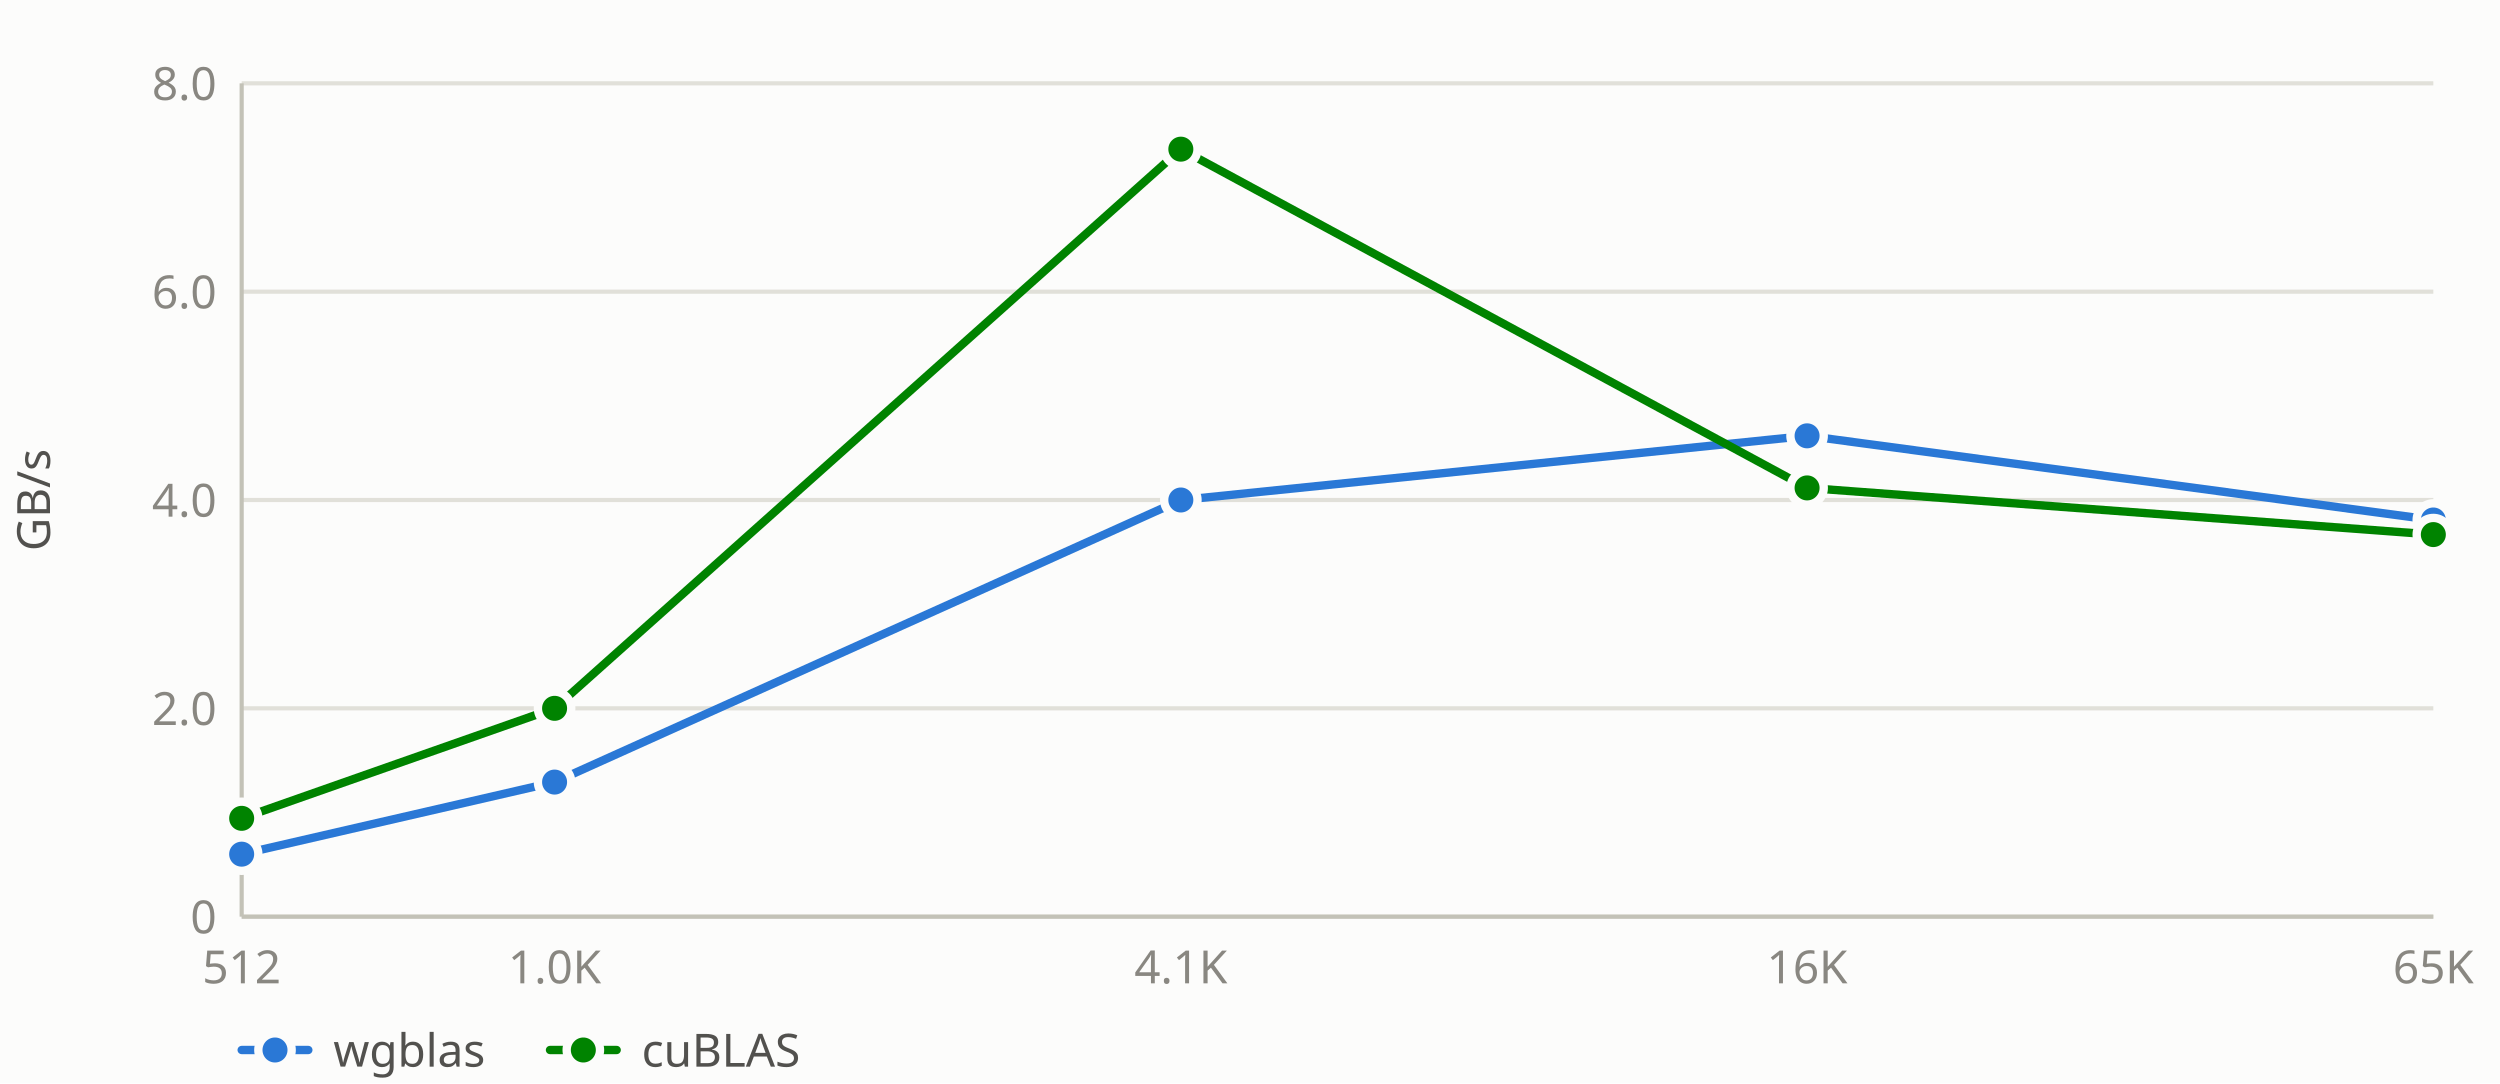
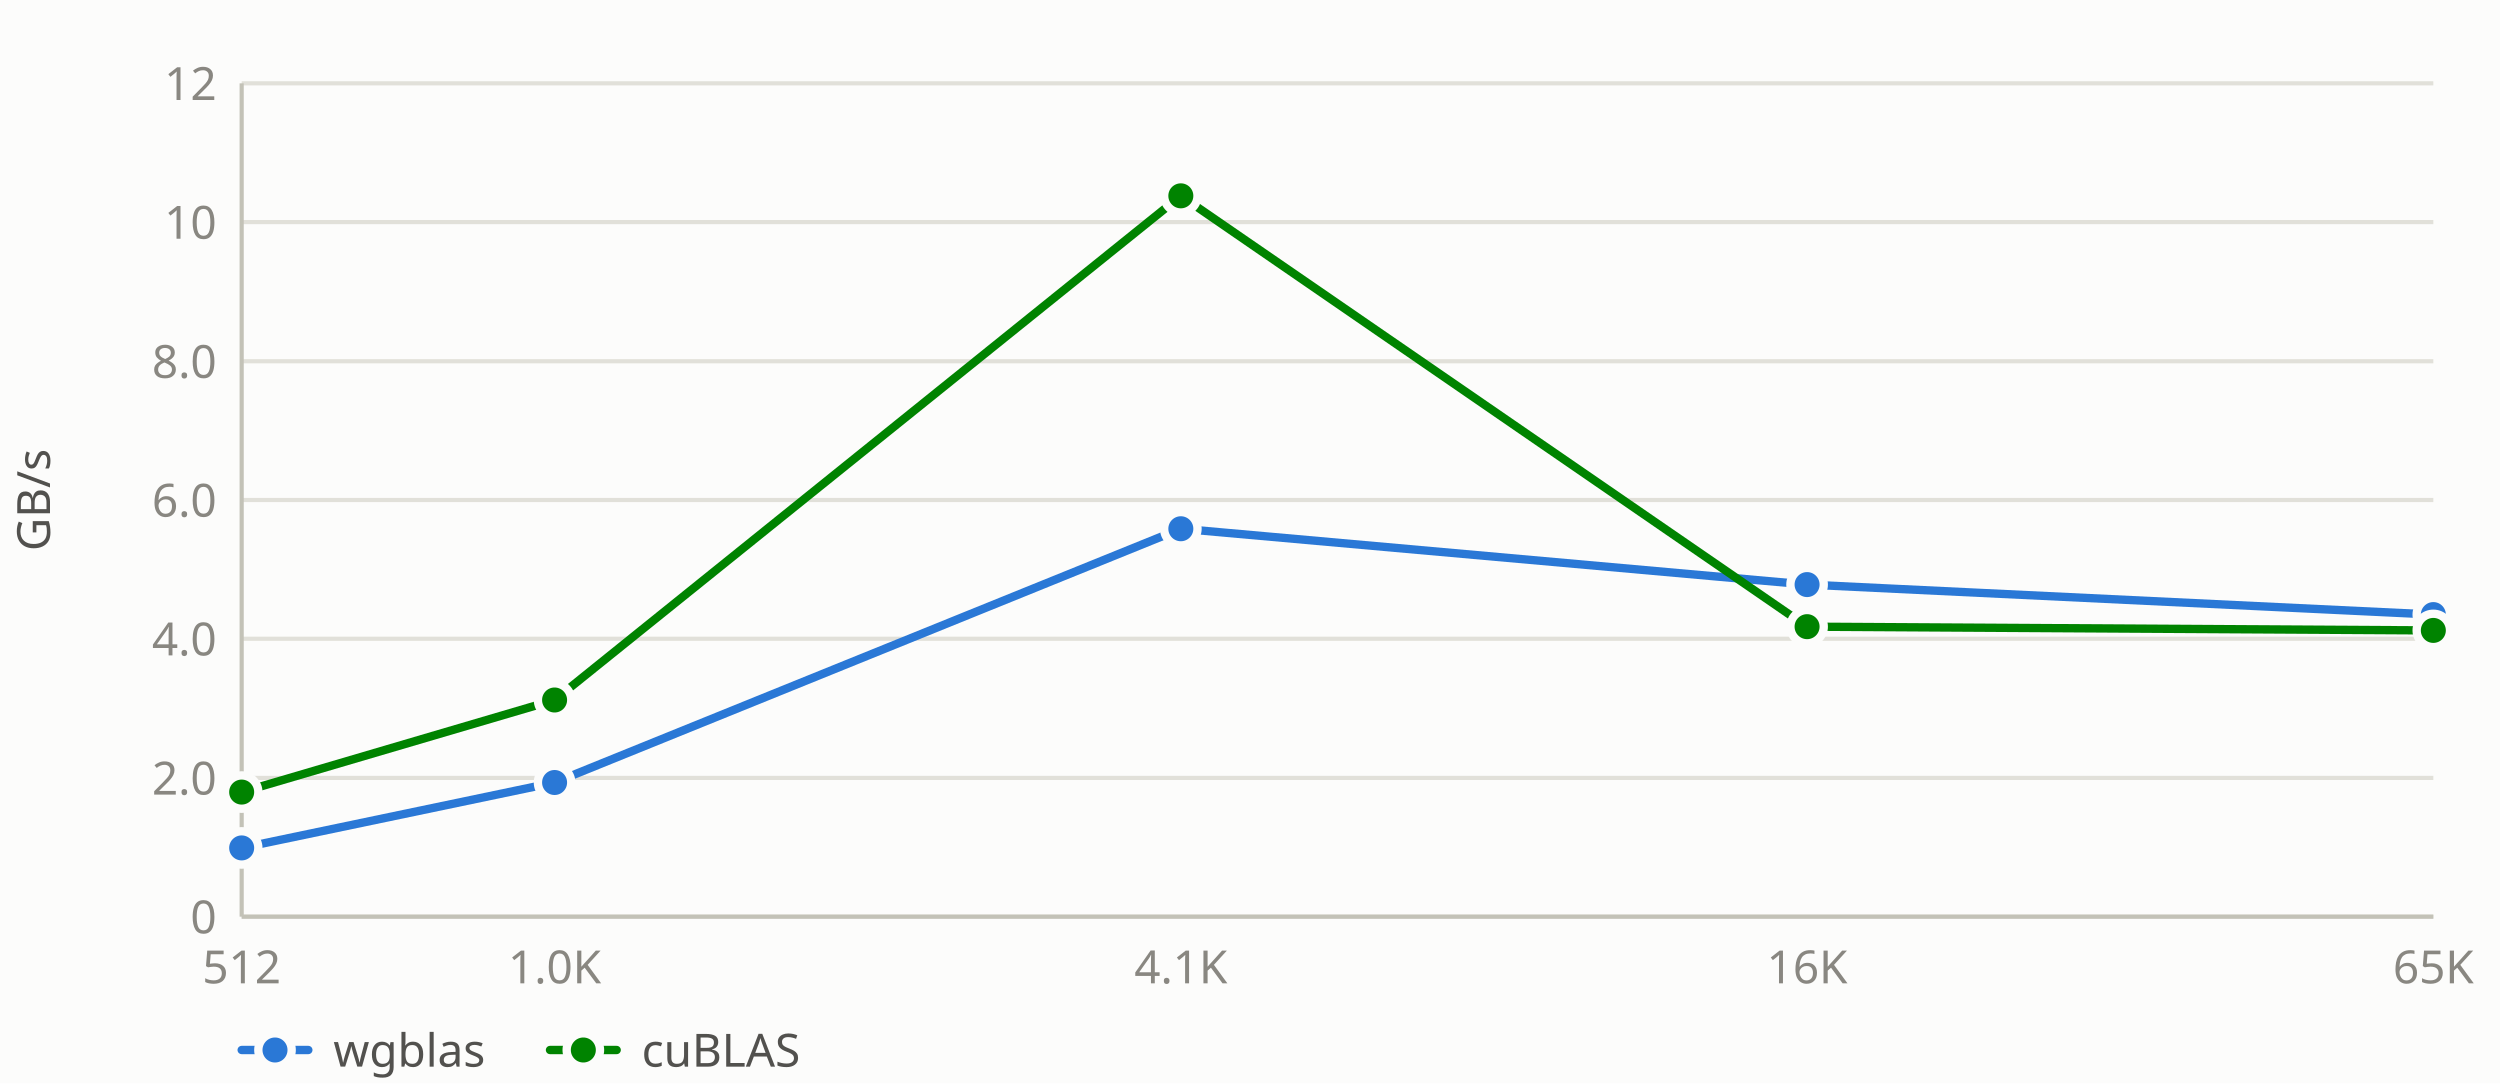
- <svg xmlns="http://www.w3.org/2000/svg" id="bc-scopy-stride256-nvidia_geforce_gtx_1650-gbs" viewBox="0 0 600 260" width="600" height="260" role="img" aria-label="GB/s vs n">
-   <style>#bc-scopy-stride256-nvidia_geforce_gtx_1650-gbs .bg{fill:#fcfcfb}#bc-scopy-stride256-nvidia_geforce_gtx_1650-gbs .gr{stroke:#e1e0d9;stroke-width:1;fill:none}#bc-scopy-stride256-nvidia_geforce_gtx_1650-gbs .ax{stroke:#c3c2b7;stroke-width:1;fill:none}#bc-scopy-stride256-nvidia_geforce_gtx_1650-gbs .at{fill:#898781;font:11px/1 system-ui,sans-serif}#bc-scopy-stride256-nvidia_geforce_gtx_1650-gbs .lt{fill:#52514e;font:11px/1 system-ui,sans-serif}#bc-scopy-stride256-nvidia_geforce_gtx_1650-gbs .ln1{stroke:#2a78d6;fill:none;stroke-width:2;stroke-linejoin:round;stroke-linecap:round}#bc-scopy-stride256-nvidia_geforce_gtx_1650-gbs .mk1{fill:#2a78d6;stroke:#fcfcfb;stroke-width:2}#bc-scopy-stride256-nvidia_geforce_gtx_1650-gbs .ln2{stroke:#008300;fill:none;stroke-width:2;stroke-linejoin:round;stroke-linecap:round}#bc-scopy-stride256-nvidia_geforce_gtx_1650-gbs .mk2{fill:#008300;stroke:#fcfcfb;stroke-width:2}@media(prefers-color-scheme:dark){#bc-scopy-stride256-nvidia_geforce_gtx_1650-gbs .bg{fill:#1a1a19}#bc-scopy-stride256-nvidia_geforce_gtx_1650-gbs .gr{stroke:#2c2c2a}#bc-scopy-stride256-nvidia_geforce_gtx_1650-gbs .ax{stroke:#383835}#bc-scopy-stride256-nvidia_geforce_gtx_1650-gbs .at{fill:#898781}#bc-scopy-stride256-nvidia_geforce_gtx_1650-gbs .lt{fill:#c3c2b7}#bc-scopy-stride256-nvidia_geforce_gtx_1650-gbs .ln1{stroke:#3987e5}#bc-scopy-stride256-nvidia_geforce_gtx_1650-gbs .mk1{fill:#3987e5;stroke:#1a1a19}#bc-scopy-stride256-nvidia_geforce_gtx_1650-gbs .ln2{stroke:#008300}#bc-scopy-stride256-nvidia_geforce_gtx_1650-gbs .mk2{fill:#008300;stroke:#1a1a19}}:root[data-theme=dark] #bc-scopy-stride256-nvidia_geforce_gtx_1650-gbs .bg{fill:#1a1a19}:root[data-theme=dark] #bc-scopy-stride256-nvidia_geforce_gtx_1650-gbs .gr{stroke:#2c2c2a}:root[data-theme=dark] #bc-scopy-stride256-nvidia_geforce_gtx_1650-gbs .ax{stroke:#383835}:root[data-theme=dark] #bc-scopy-stride256-nvidia_geforce_gtx_1650-gbs .lt{fill:#c3c2b7}:root[data-theme=dark] #bc-scopy-stride256-nvidia_geforce_gtx_1650-gbs .ln1{stroke:#3987e5}:root[data-theme=dark] #bc-scopy-stride256-nvidia_geforce_gtx_1650-gbs .mk1{fill:#3987e5;stroke:#1a1a19}:root[data-theme=dark] #bc-scopy-stride256-nvidia_geforce_gtx_1650-gbs .mk2{stroke:#1a1a19}</style>
+ <svg xmlns="http://www.w3.org/2000/svg" id="bc-saxpy-stride256-nvidia_geforce_gtx_1650-gbs" viewBox="0 0 600 260" width="600" height="260" role="img" aria-label="GB/s vs n">
+   <style>#bc-saxpy-stride256-nvidia_geforce_gtx_1650-gbs .bg{fill:#fcfcfb}#bc-saxpy-stride256-nvidia_geforce_gtx_1650-gbs .gr{stroke:#e1e0d9;stroke-width:1;fill:none}#bc-saxpy-stride256-nvidia_geforce_gtx_1650-gbs .ax{stroke:#c3c2b7;stroke-width:1;fill:none}#bc-saxpy-stride256-nvidia_geforce_gtx_1650-gbs .at{fill:#898781;font:11px/1 system-ui,sans-serif}#bc-saxpy-stride256-nvidia_geforce_gtx_1650-gbs .lt{fill:#52514e;font:11px/1 system-ui,sans-serif}#bc-saxpy-stride256-nvidia_geforce_gtx_1650-gbs .ln1{stroke:#2a78d6;fill:none;stroke-width:2;stroke-linejoin:round;stroke-linecap:round}#bc-saxpy-stride256-nvidia_geforce_gtx_1650-gbs .mk1{fill:#2a78d6;stroke:#fcfcfb;stroke-width:2}#bc-saxpy-stride256-nvidia_geforce_gtx_1650-gbs .ln2{stroke:#008300;fill:none;stroke-width:2;stroke-linejoin:round;stroke-linecap:round}#bc-saxpy-stride256-nvidia_geforce_gtx_1650-gbs .mk2{fill:#008300;stroke:#fcfcfb;stroke-width:2}@media(prefers-color-scheme:dark){#bc-saxpy-stride256-nvidia_geforce_gtx_1650-gbs .bg{fill:#1a1a19}#bc-saxpy-stride256-nvidia_geforce_gtx_1650-gbs .gr{stroke:#2c2c2a}#bc-saxpy-stride256-nvidia_geforce_gtx_1650-gbs .ax{stroke:#383835}#bc-saxpy-stride256-nvidia_geforce_gtx_1650-gbs .at{fill:#898781}#bc-saxpy-stride256-nvidia_geforce_gtx_1650-gbs .lt{fill:#c3c2b7}#bc-saxpy-stride256-nvidia_geforce_gtx_1650-gbs .ln1{stroke:#3987e5}#bc-saxpy-stride256-nvidia_geforce_gtx_1650-gbs .mk1{fill:#3987e5;stroke:#1a1a19}#bc-saxpy-stride256-nvidia_geforce_gtx_1650-gbs .ln2{stroke:#008300}#bc-saxpy-stride256-nvidia_geforce_gtx_1650-gbs .mk2{fill:#008300;stroke:#1a1a19}}:root[data-theme=dark] #bc-saxpy-stride256-nvidia_geforce_gtx_1650-gbs .bg{fill:#1a1a19}:root[data-theme=dark] #bc-saxpy-stride256-nvidia_geforce_gtx_1650-gbs .gr{stroke:#2c2c2a}:root[data-theme=dark] #bc-saxpy-stride256-nvidia_geforce_gtx_1650-gbs .ax{stroke:#383835}:root[data-theme=dark] #bc-saxpy-stride256-nvidia_geforce_gtx_1650-gbs .lt{fill:#c3c2b7}:root[data-theme=dark] #bc-saxpy-stride256-nvidia_geforce_gtx_1650-gbs .ln1{stroke:#3987e5}:root[data-theme=dark] #bc-saxpy-stride256-nvidia_geforce_gtx_1650-gbs .mk1{fill:#3987e5;stroke:#1a1a19}:root[data-theme=dark] #bc-saxpy-stride256-nvidia_geforce_gtx_1650-gbs .mk2{stroke:#1a1a19}</style>
  <rect class="bg" width="600" height="260" />
  <line class="gr" x1="58" y1="220.0" x2="584" y2="220.0" />
-   <line class="gr" x1="58" y1="170.0" x2="584" y2="170.0" />
+   <line class="gr" x1="58" y1="186.7" x2="584" y2="186.7" />
+   <line class="gr" x1="58" y1="153.3" x2="584" y2="153.3" />
  <line class="gr" x1="58" y1="120.0" x2="584" y2="120.0" />
-   <line class="gr" x1="58" y1="70.0" x2="584" y2="70.0" />
+   <line class="gr" x1="58" y1="86.7" x2="584" y2="86.7" />
+   <line class="gr" x1="58" y1="53.3" x2="584" y2="53.3" />
  <line class="gr" x1="58" y1="20.0" x2="584" y2="20.0" />
  <line class="ax" x1="58" y1="20" x2="58" y2="220" />
  <line class="ax" x1="58" y1="220" x2="584" y2="220" />
  <text class="at" x="52" y="224.0" text-anchor="end">0</text>
-   <text class="at" x="52" y="174.0" text-anchor="end">2.0</text>
-   <text class="at" x="52" y="124.0" text-anchor="end">4.0</text>
-   <text class="at" x="52" y="74.0" text-anchor="end">6.0</text>
-   <text class="at" x="52" y="24.0" text-anchor="end">8.0</text>
+   <text class="at" x="52" y="190.7" text-anchor="end">2.0</text>
+   <text class="at" x="52" y="157.3" text-anchor="end">4.0</text>
+   <text class="at" x="52" y="124.0" text-anchor="end">6.0</text>
+   <text class="at" x="52" y="90.7" text-anchor="end">8.0</text>
+   <text class="at" x="52" y="57.3" text-anchor="end">10</text>
+   <text class="at" x="52" y="24.0" text-anchor="end">12</text>
  <text class="lt" x="12" y="120.0" text-anchor="middle" transform="rotate(-90 12 120.0)">GB/s</text>
  <text class="at" x="58.0" y="236" text-anchor="middle">512</text>
  <text class="at" x="133.1" y="236" text-anchor="middle">1.0K</text>
  <text class="at" x="283.4" y="236" text-anchor="middle">4.1K</text>
  <text class="at" x="433.7" y="236" text-anchor="middle">16K</text>
  <text class="at" x="584.0" y="236" text-anchor="middle">65K</text>
-   <polyline class="ln1" points="58.0,205.0 133.1,187.7 283.4,120.0 433.7,104.6 584.0,124.8" />
-   <polyline class="ln2" points="58.0,196.4 133.1,170.0 283.4,35.8 433.7,117.1 584.0,128.3" />
-   <circle class="mk1" cx="58.0" cy="205.0" r="4" />
-   <circle class="mk1" cx="133.1" cy="187.7" r="4" />
-   <circle class="mk1" cx="283.4" cy="120.0" r="4" />
-   <circle class="mk1" cx="433.7" cy="104.6" r="4" />
-   <circle class="mk1" cx="584.0" cy="124.8" r="4" />
-   <circle class="mk2" cx="58.0" cy="196.4" r="4" />
-   <circle class="mk2" cx="133.1" cy="170.0" r="4" />
-   <circle class="mk2" cx="283.4" cy="35.8" r="4" />
-   <circle class="mk2" cx="433.7" cy="117.1" r="4" />
-   <circle class="mk2" cx="584.0" cy="128.3" r="4" />
+   <polyline class="ln1" points="58.0,203.5 133.1,187.8 283.4,126.9 433.7,140.3 584.0,147.5" />
+   <polyline class="ln2" points="58.0,190.1 133.1,168.0 283.4,47.0 433.7,150.4 584.0,151.3" />
+   <circle class="mk1" cx="58.0" cy="203.5" r="4" />
+   <circle class="mk1" cx="133.1" cy="187.8" r="4" />
+   <circle class="mk1" cx="283.4" cy="126.9" r="4" />
+   <circle class="mk1" cx="433.7" cy="140.3" r="4" />
+   <circle class="mk1" cx="584.0" cy="147.5" r="4" />
+   <circle class="mk2" cx="58.0" cy="190.1" r="4" />
+   <circle class="mk2" cx="133.1" cy="168.0" r="4" />
+   <circle class="mk2" cx="283.4" cy="47.0" r="4" />
+   <circle class="mk2" cx="433.7" cy="150.4" r="4" />
+   <circle class="mk2" cx="584.0" cy="151.3" r="4" />
  <line class="ln1" x1="58" y1="252" x2="74" y2="252" />
  <circle class="mk1" cx="66" cy="252" r="4" />
  <text class="lt" x="80" y="256">wgblas</text>
  <line class="ln2" x1="132" y1="252" x2="148" y2="252" />
  <circle class="mk2" cx="140" cy="252" r="4" />
  <text class="lt" x="154" y="256">cuBLAS</text>
</svg>
